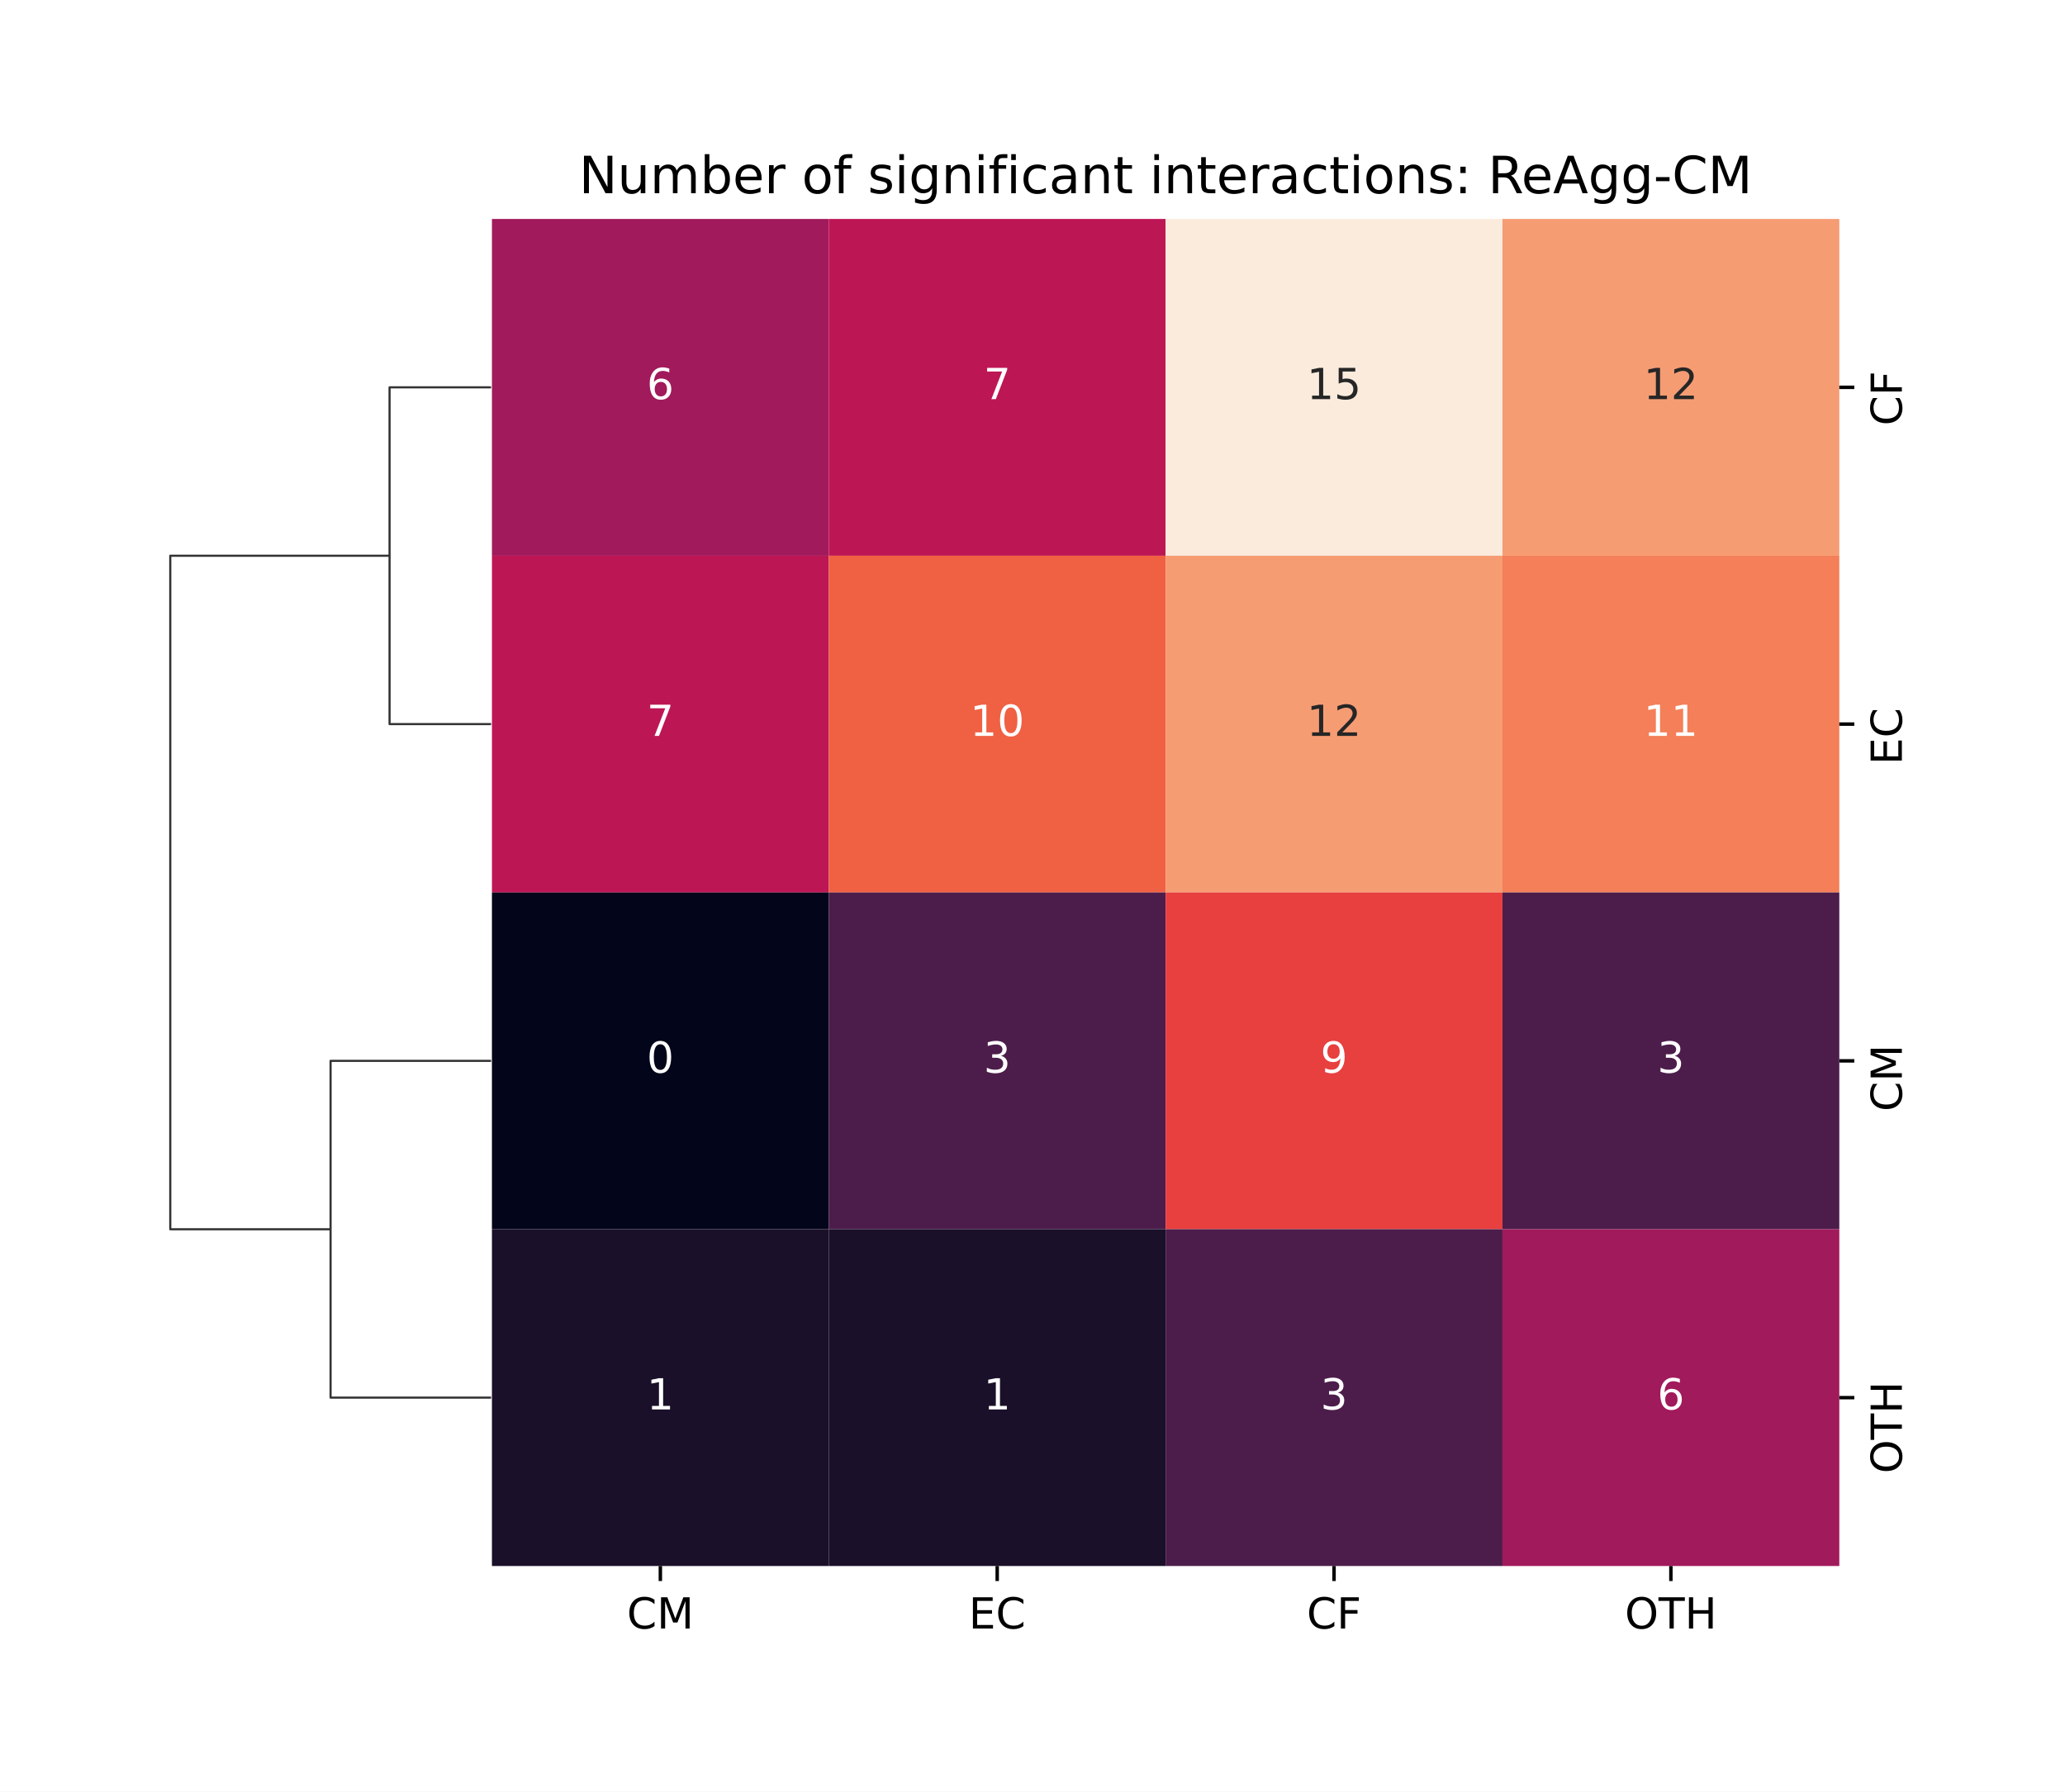
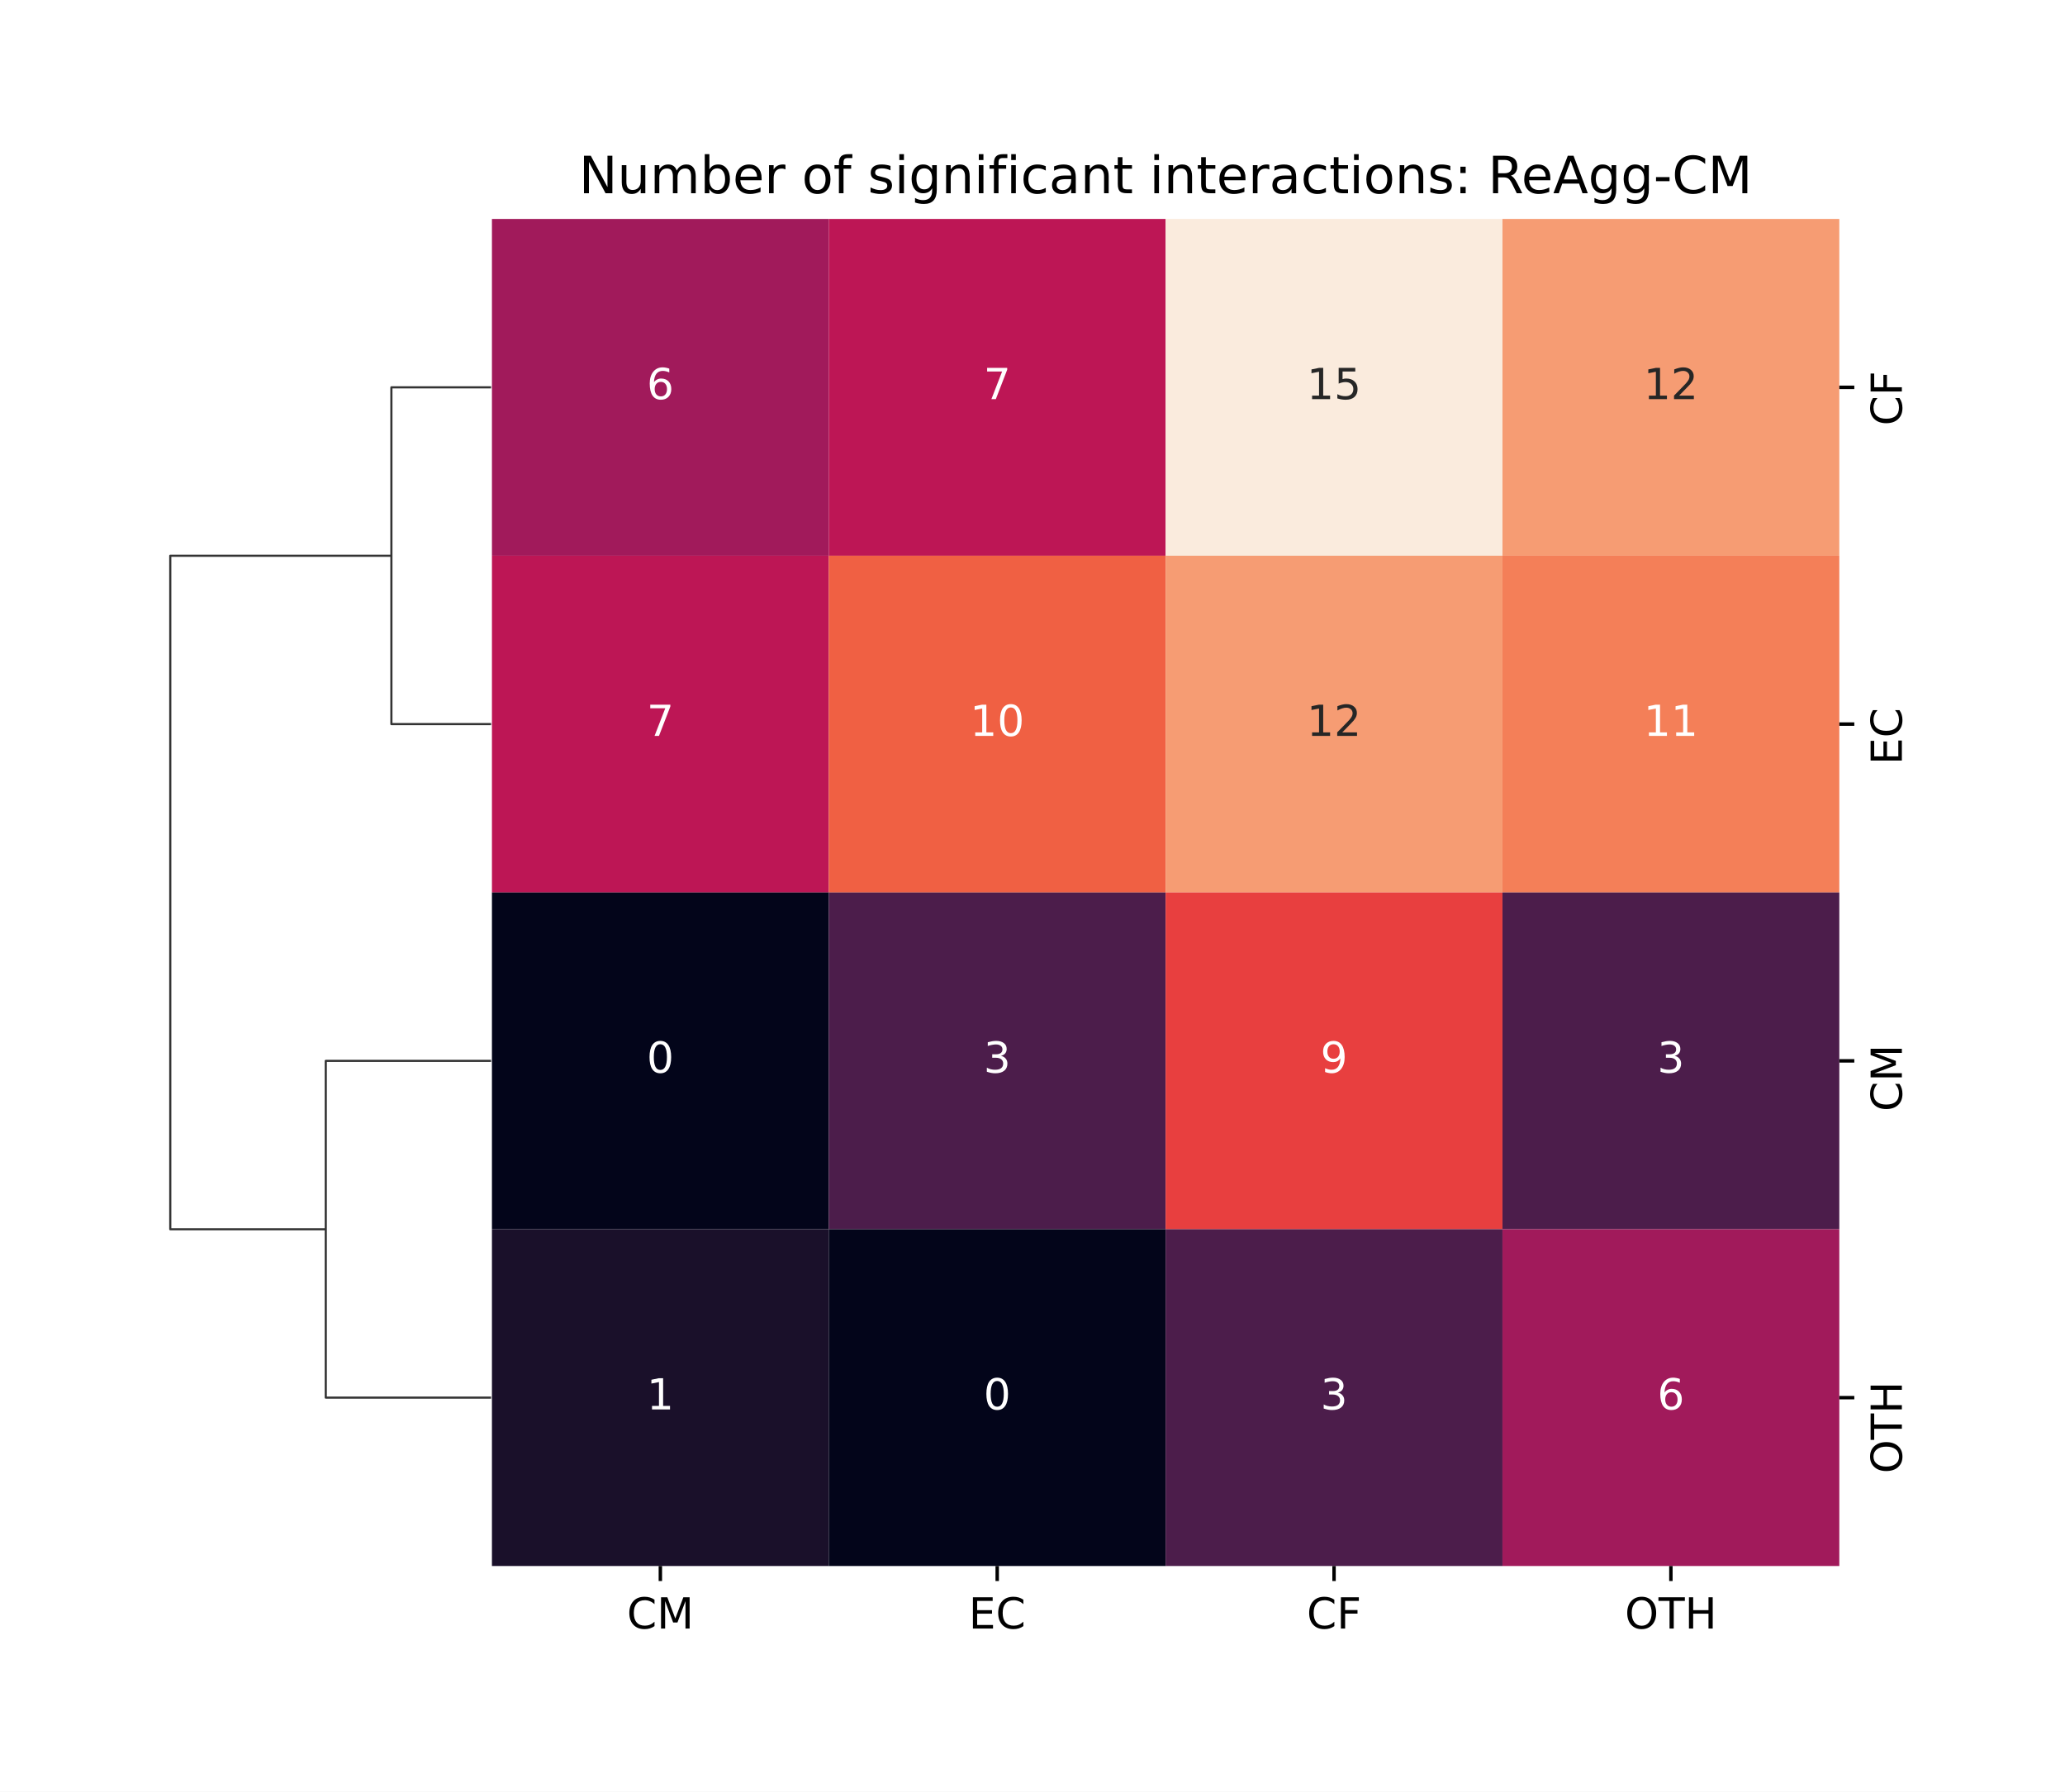
<svg xmlns="http://www.w3.org/2000/svg" xmlns:xlink="http://www.w3.org/1999/xlink" width="481.998pt" height="418.292pt" viewBox="0 0 481.998 418.292" version="1.1">
  <defs>
    <style type="text/css">*{stroke-linejoin: round; stroke-linecap: butt}</style>
  </defs>
  <g id="figure_1">
    <g id="patch_1">
      <path d="M 0 418.292  L 481.998 418.292  L 481.998 0  L 0 0  z " style="fill: #ffffff" />
    </g>
    <g id="axes_1">
      <g id="LineCollection_1">
-         <path d="M 114.624 90.43  L 90.93 90.43  L 90.93 169.054  L 114.624 169.054  " clip-path="url(#p1b83567f0e)" style="fill: none; stroke: #333333; stroke-width: 0.5" />
-         <path d="M 114.624 247.678  L 77.161 247.678  L 77.161 326.302  L 114.624 326.302  " clip-path="url(#p1b83567f0e)" style="fill: none; stroke: #333333; stroke-width: 0.5" />
-         <path d="M 90.93 129.742  L 39.744 129.742  L 39.744 286.99  L 77.161 286.99  " clip-path="url(#p1b83567f0e)" style="fill: none; stroke: #333333; stroke-width: 0.5" />
+         <path d="M 114.624 90.43  L 91.357 90.43  L 91.357 169.054  L 114.624 169.054  " clip-path="url(#p59af580eae)" style="fill: none; stroke: #333333; stroke-width: 0.5" />
+         <path d="M 114.624 247.678  L 76.04 247.678  L 76.04 326.302  L 114.624 326.302  " clip-path="url(#p59af580eae)" style="fill: none; stroke: #333333; stroke-width: 0.5" />
+         <path d="M 91.357 129.742  L 39.744 129.742  L 39.744 286.99  L 76.04 286.99  " clip-path="url(#p59af580eae)" style="fill: none; stroke: #333333; stroke-width: 0.5" />
      </g>
    </g>
    <g id="axes_2">
      <g id="patch_2">
        <path d="M 114.824 365.614  L 429.32 365.614  L 429.32 51.118  L 114.824 51.118  z " style="fill: #ffffff" />
      </g>
      <g id="QuadMesh_1">
-         <path d="M 114.824 51.118  L 193.448 51.118  L 193.448 129.742  L 114.824 129.742  L 114.824 51.118  " clip-path="url(#p872c379350)" style="fill: #a11a5b" />
-         <path d="M 193.448 51.118  L 272.072 51.118  L 272.072 129.742  L 193.448 129.742  L 193.448 51.118  " clip-path="url(#p872c379350)" style="fill: #bd1655" />
-         <path d="M 272.072 51.118  L 350.696 51.118  L 350.696 129.742  L 272.072 129.742  L 272.072 51.118  " clip-path="url(#p872c379350)" style="fill: #faebdd" />
-         <path d="M 350.696 51.118  L 429.32 51.118  L 429.32 129.742  L 350.696 129.742  L 350.696 51.118  " clip-path="url(#p872c379350)" style="fill: #f69c73" />
-         <path d="M 114.824 129.742  L 193.448 129.742  L 193.448 208.366  L 114.824 208.366  L 114.824 129.742  " clip-path="url(#p872c379350)" style="fill: #bd1655" />
-         <path d="M 193.448 129.742  L 272.072 129.742  L 272.072 208.366  L 193.448 208.366  L 193.448 129.742  " clip-path="url(#p872c379350)" style="fill: #f06043" />
-         <path d="M 272.072 129.742  L 350.696 129.742  L 350.696 208.366  L 272.072 208.366  L 272.072 129.742  " clip-path="url(#p872c379350)" style="fill: #f69c73" />
-         <path d="M 350.696 129.742  L 429.32 129.742  L 429.32 208.366  L 350.696 208.366  L 350.696 129.742  " clip-path="url(#p872c379350)" style="fill: #f47f58" />
-         <path d="M 114.824 208.366  L 193.448 208.366  L 193.448 286.99  L 114.824 286.99  L 114.824 208.366  " clip-path="url(#p872c379350)" style="fill: #03051a" />
-         <path d="M 193.448 208.366  L 272.072 208.366  L 272.072 286.99  L 193.448 286.99  L 193.448 208.366  " clip-path="url(#p872c379350)" style="fill: #4c1d4b" />
-         <path d="M 272.072 208.366  L 350.696 208.366  L 350.696 286.99  L 272.072 286.99  L 272.072 208.366  " clip-path="url(#p872c379350)" style="fill: #e83f3f" />
-         <path d="M 350.696 208.366  L 429.32 208.366  L 429.32 286.99  L 350.696 286.99  L 350.696 208.366  " clip-path="url(#p872c379350)" style="fill: #4c1d4b" />
-         <path d="M 114.824 286.99  L 193.448 286.99  L 193.448 365.614  L 114.824 365.614  L 114.824 286.99  " clip-path="url(#p872c379350)" style="fill: #1a102a" />
-         <path d="M 193.448 286.99  L 272.072 286.99  L 272.072 365.614  L 193.448 365.614  L 193.448 286.99  " clip-path="url(#p872c379350)" style="fill: #1a102a" />
-         <path d="M 272.072 286.99  L 350.696 286.99  L 350.696 365.614  L 272.072 365.614  L 272.072 286.99  " clip-path="url(#p872c379350)" style="fill: #4c1d4b" />
-         <path d="M 350.696 286.99  L 429.32 286.99  L 429.32 365.614  L 350.696 365.614  L 350.696 286.99  " clip-path="url(#p872c379350)" style="fill: #a11a5b" />
+         <path d="M 114.824 51.118  L 193.448 51.118  L 193.448 129.742  L 114.824 129.742  L 114.824 51.118  " clip-path="url(#pcf50cc853c)" style="fill: #a11a5b" />
+         <path d="M 193.448 51.118  L 272.072 51.118  L 272.072 129.742  L 193.448 129.742  L 193.448 51.118  " clip-path="url(#pcf50cc853c)" style="fill: #bd1655" />
+         <path d="M 272.072 51.118  L 350.696 51.118  L 350.696 129.742  L 272.072 129.742  L 272.072 51.118  " clip-path="url(#pcf50cc853c)" style="fill: #faebdd" />
+         <path d="M 350.696 51.118  L 429.32 51.118  L 429.32 129.742  L 350.696 129.742  L 350.696 51.118  " clip-path="url(#pcf50cc853c)" style="fill: #f69c73" />
+         <path d="M 114.824 129.742  L 193.448 129.742  L 193.448 208.366  L 114.824 208.366  L 114.824 129.742  " clip-path="url(#pcf50cc853c)" style="fill: #bd1655" />
+         <path d="M 193.448 129.742  L 272.072 129.742  L 272.072 208.366  L 193.448 208.366  L 193.448 129.742  " clip-path="url(#pcf50cc853c)" style="fill: #f06043" />
+         <path d="M 272.072 129.742  L 350.696 129.742  L 350.696 208.366  L 272.072 208.366  L 272.072 129.742  " clip-path="url(#pcf50cc853c)" style="fill: #f69c73" />
+         <path d="M 350.696 129.742  L 429.32 129.742  L 429.32 208.366  L 350.696 208.366  L 350.696 129.742  " clip-path="url(#pcf50cc853c)" style="fill: #f47f58" />
+         <path d="M 114.824 208.366  L 193.448 208.366  L 193.448 286.99  L 114.824 286.99  L 114.824 208.366  " clip-path="url(#pcf50cc853c)" style="fill: #03051a" />
+         <path d="M 193.448 208.366  L 272.072 208.366  L 272.072 286.99  L 193.448 286.99  L 193.448 208.366  " clip-path="url(#pcf50cc853c)" style="fill: #4c1d4b" />
+         <path d="M 272.072 208.366  L 350.696 208.366  L 350.696 286.99  L 272.072 286.99  L 272.072 208.366  " clip-path="url(#pcf50cc853c)" style="fill: #e83f3f" />
+         <path d="M 350.696 208.366  L 429.32 208.366  L 429.32 286.99  L 350.696 286.99  L 350.696 208.366  " clip-path="url(#pcf50cc853c)" style="fill: #4c1d4b" />
+         <path d="M 114.824 286.99  L 193.448 286.99  L 193.448 365.614  L 114.824 365.614  L 114.824 286.99  " clip-path="url(#pcf50cc853c)" style="fill: #1a102a" />
+         <path d="M 193.448 286.99  L 272.072 286.99  L 272.072 365.614  L 193.448 365.614  L 193.448 286.99  " clip-path="url(#pcf50cc853c)" style="fill: #03051a" />
+         <path d="M 272.072 286.99  L 350.696 286.99  L 350.696 365.614  L 272.072 365.614  L 272.072 286.99  " clip-path="url(#pcf50cc853c)" style="fill: #4c1d4b" />
+         <path d="M 350.696 286.99  L 429.32 286.99  L 429.32 365.614  L 350.696 365.614  L 350.696 286.99  " clip-path="url(#pcf50cc853c)" style="fill: #a11a5b" />
      </g>
      <g id="matplotlib.axis_1">
        <g id="xtick_1">
          <g id="line2d_1">
            <defs>
-               <path id="m29725680cc" d="M 0 0  L 0 3.5  " style="stroke: #000000; stroke-width: 0.8" />
+               <path id="me52cdd9008" d="M 0 0  L 0 3.5  " style="stroke: #000000; stroke-width: 0.8" />
            </defs>
            <g>
-               <use xlink:href="#m29725680cc" x="154.136" y="365.614" style="stroke: #000000; stroke-width: 0.8" />
+               <use xlink:href="#me52cdd9008" x="154.136" y="365.614" style="stroke: #000000; stroke-width: 0.8" />
            </g>
          </g>
          <g id="text_1">
            <text style="font-size: 10px; font-family: 'DejaVu Sans', 'Bitstream Vera Sans', 'Computer Modern Sans Serif', 'Lucida Grande', 'Verdana', 'Geneva', 'Lucid', 'Arial', 'Helvetica', 'Avant Garde', sans-serif; text-anchor: middle" x="154.136" y="380.213" transform="rotate(-0 154.136 380.2126)">CM</text>
          </g>
        </g>
        <g id="xtick_2">
          <g id="line2d_2">
            <g>
-               <use xlink:href="#m29725680cc" x="232.76" y="365.614" style="stroke: #000000; stroke-width: 0.8" />
+               <use xlink:href="#me52cdd9008" x="232.76" y="365.614" style="stroke: #000000; stroke-width: 0.8" />
            </g>
          </g>
          <g id="text_2">
            <text style="font-size: 10px; font-family: 'DejaVu Sans', 'Bitstream Vera Sans', 'Computer Modern Sans Serif', 'Lucida Grande', 'Verdana', 'Geneva', 'Lucid', 'Arial', 'Helvetica', 'Avant Garde', sans-serif; text-anchor: middle" x="232.76" y="380.213" transform="rotate(-0 232.76 380.2126)">EC</text>
          </g>
        </g>
        <g id="xtick_3">
          <g id="line2d_3">
            <g>
-               <use xlink:href="#m29725680cc" x="311.384" y="365.614" style="stroke: #000000; stroke-width: 0.8" />
+               <use xlink:href="#me52cdd9008" x="311.384" y="365.614" style="stroke: #000000; stroke-width: 0.8" />
            </g>
          </g>
          <g id="text_3">
            <text style="font-size: 10px; font-family: 'DejaVu Sans', 'Bitstream Vera Sans', 'Computer Modern Sans Serif', 'Lucida Grande', 'Verdana', 'Geneva', 'Lucid', 'Arial', 'Helvetica', 'Avant Garde', sans-serif; text-anchor: middle" x="311.384" y="380.213" transform="rotate(-0 311.384 380.2126)">CF</text>
          </g>
        </g>
        <g id="xtick_4">
          <g id="line2d_4">
            <g>
-               <use xlink:href="#m29725680cc" x="390.008" y="365.614" style="stroke: #000000; stroke-width: 0.8" />
+               <use xlink:href="#me52cdd9008" x="390.008" y="365.614" style="stroke: #000000; stroke-width: 0.8" />
            </g>
          </g>
          <g id="text_4">
            <text style="font-size: 10px; font-family: 'DejaVu Sans', 'Bitstream Vera Sans', 'Computer Modern Sans Serif', 'Lucida Grande', 'Verdana', 'Geneva', 'Lucid', 'Arial', 'Helvetica', 'Avant Garde', sans-serif; text-anchor: middle" x="390.008" y="380.213" transform="rotate(-0 390.008 380.2126)">OTH</text>
          </g>
        </g>
      </g>
      <g id="matplotlib.axis_2">
        <g id="ytick_1">
          <g id="line2d_5">
            <defs>
-               <path id="m421d0e8763" d="M 0 0  L 3.5 0  " style="stroke: #000000; stroke-width: 0.8" />
+               <path id="m380c21c016" d="M 0 0  L 3.5 0  " style="stroke: #000000; stroke-width: 0.8" />
            </defs>
            <g>
-               <use xlink:href="#m421d0e8763" x="429.32" y="90.43" style="stroke: #000000; stroke-width: 0.8" />
+               <use xlink:href="#m380c21c016" x="429.32" y="90.43" style="stroke: #000000; stroke-width: 0.8" />
            </g>
          </g>
          <g id="text_5">
            <text style="font-size: 10px; font-family: 'DejaVu Sans', 'Bitstream Vera Sans', 'Computer Modern Sans Serif', 'Lucida Grande', 'Verdana', 'Geneva', 'Lucid', 'Arial', 'Helvetica', 'Avant Garde', sans-serif" transform="translate(443.9184 99.36528) rotate(-90)">CF</text>
          </g>
        </g>
        <g id="ytick_2">
          <g id="line2d_6">
            <g>
-               <use xlink:href="#m421d0e8763" x="429.32" y="169.054" style="stroke: #000000; stroke-width: 0.8" />
+               <use xlink:href="#m380c21c016" x="429.32" y="169.054" style="stroke: #000000; stroke-width: 0.8" />
            </g>
          </g>
          <g id="text_6">
            <text style="font-size: 10px; font-family: 'DejaVu Sans', 'Bitstream Vera Sans', 'Computer Modern Sans Serif', 'Lucida Grande', 'Verdana', 'Geneva', 'Lucid', 'Arial', 'Helvetica', 'Avant Garde', sans-serif" transform="translate(443.9184 178.5565) rotate(-90)">EC</text>
          </g>
        </g>
        <g id="ytick_3">
          <g id="line2d_7">
            <g>
-               <use xlink:href="#m421d0e8763" x="429.32" y="247.678" style="stroke: #000000; stroke-width: 0.8" />
+               <use xlink:href="#m380c21c016" x="429.32" y="247.678" style="stroke: #000000; stroke-width: 0.8" />
            </g>
          </g>
          <g id="text_7">
            <text style="font-size: 10px; font-family: 'DejaVu Sans', 'Bitstream Vera Sans', 'Computer Modern Sans Serif', 'Lucida Grande', 'Verdana', 'Geneva', 'Lucid', 'Arial', 'Helvetica', 'Avant Garde', sans-serif" transform="translate(443.9184 259.4898) rotate(-90)">CM</text>
          </g>
        </g>
        <g id="ytick_4">
          <g id="line2d_8">
            <g>
-               <use xlink:href="#m421d0e8763" x="429.32" y="326.302" style="stroke: #000000; stroke-width: 0.8" />
+               <use xlink:href="#m380c21c016" x="429.32" y="326.302" style="stroke: #000000; stroke-width: 0.8" />
            </g>
          </g>
          <g id="text_8">
            <text style="font-size: 10px; font-family: 'DejaVu Sans', 'Bitstream Vera Sans', 'Computer Modern Sans Serif', 'Lucida Grande', 'Verdana', 'Geneva', 'Lucid', 'Arial', 'Helvetica', 'Avant Garde', sans-serif" transform="translate(443.9184 344.0029) rotate(-90)">OTH</text>
          </g>
        </g>
      </g>
      <g id="text_9">
        <text style="font-size: 10px; font-family: 'DejaVu Sans', 'Bitstream Vera Sans', 'Computer Modern Sans Serif', 'Lucida Grande', 'Verdana', 'Geneva', 'Lucid', 'Arial', 'Helvetica', 'Avant Garde', sans-serif; text-anchor: middle; fill: #ffffff" x="154.136" y="93.189" transform="rotate(-0 154.136 93.1895)">6</text>
      </g>
      <g id="text_10">
        <text style="font-size: 10px; font-family: 'DejaVu Sans', 'Bitstream Vera Sans', 'Computer Modern Sans Serif', 'Lucida Grande', 'Verdana', 'Geneva', 'Lucid', 'Arial', 'Helvetica', 'Avant Garde', sans-serif; text-anchor: middle; fill: #ffffff" x="232.76" y="93.189" transform="rotate(-0 232.76 93.1895)">7</text>
      </g>
      <g id="text_11">
        <text style="font-size: 10px; font-family: 'DejaVu Sans', 'Bitstream Vera Sans', 'Computer Modern Sans Serif', 'Lucida Grande', 'Verdana', 'Geneva', 'Lucid', 'Arial', 'Helvetica', 'Avant Garde', sans-serif; text-anchor: middle; fill: #262626" x="311.384" y="93.189" transform="rotate(-0 311.384 93.1895)">15</text>
      </g>
      <g id="text_12">
        <text style="font-size: 10px; font-family: 'DejaVu Sans', 'Bitstream Vera Sans', 'Computer Modern Sans Serif', 'Lucida Grande', 'Verdana', 'Geneva', 'Lucid', 'Arial', 'Helvetica', 'Avant Garde', sans-serif; text-anchor: middle; fill: #262626" x="390.008" y="93.189" transform="rotate(-0 390.008 93.1895)">12</text>
      </g>
      <g id="text_13">
        <text style="font-size: 10px; font-family: 'DejaVu Sans', 'Bitstream Vera Sans', 'Computer Modern Sans Serif', 'Lucida Grande', 'Verdana', 'Geneva', 'Lucid', 'Arial', 'Helvetica', 'Avant Garde', sans-serif; text-anchor: middle; fill: #ffffff" x="154.136" y="171.814" transform="rotate(-0 154.136 171.8135)">7</text>
      </g>
      <g id="text_14">
        <text style="font-size: 10px; font-family: 'DejaVu Sans', 'Bitstream Vera Sans', 'Computer Modern Sans Serif', 'Lucida Grande', 'Verdana', 'Geneva', 'Lucid', 'Arial', 'Helvetica', 'Avant Garde', sans-serif; text-anchor: middle; fill: #ffffff" x="232.76" y="171.814" transform="rotate(-0 232.76 171.8135)">10</text>
      </g>
      <g id="text_15">
        <text style="font-size: 10px; font-family: 'DejaVu Sans', 'Bitstream Vera Sans', 'Computer Modern Sans Serif', 'Lucida Grande', 'Verdana', 'Geneva', 'Lucid', 'Arial', 'Helvetica', 'Avant Garde', sans-serif; text-anchor: middle; fill: #262626" x="311.384" y="171.814" transform="rotate(-0 311.384 171.8135)">12</text>
      </g>
      <g id="text_16">
        <text style="font-size: 10px; font-family: 'DejaVu Sans', 'Bitstream Vera Sans', 'Computer Modern Sans Serif', 'Lucida Grande', 'Verdana', 'Geneva', 'Lucid', 'Arial', 'Helvetica', 'Avant Garde', sans-serif; text-anchor: middle; fill: #ffffff" x="390.008" y="171.814" transform="rotate(-0 390.008 171.8135)">11</text>
      </g>
      <g id="text_17">
        <text style="font-size: 10px; font-family: 'DejaVu Sans', 'Bitstream Vera Sans', 'Computer Modern Sans Serif', 'Lucida Grande', 'Verdana', 'Geneva', 'Lucid', 'Arial', 'Helvetica', 'Avant Garde', sans-serif; text-anchor: middle; fill: #ffffff" x="154.136" y="250.438" transform="rotate(-0 154.136 250.4375)">0</text>
      </g>
      <g id="text_18">
        <text style="font-size: 10px; font-family: 'DejaVu Sans', 'Bitstream Vera Sans', 'Computer Modern Sans Serif', 'Lucida Grande', 'Verdana', 'Geneva', 'Lucid', 'Arial', 'Helvetica', 'Avant Garde', sans-serif; text-anchor: middle; fill: #ffffff" x="232.76" y="250.438" transform="rotate(-0 232.76 250.4375)">3</text>
      </g>
      <g id="text_19">
        <text style="font-size: 10px; font-family: 'DejaVu Sans', 'Bitstream Vera Sans', 'Computer Modern Sans Serif', 'Lucida Grande', 'Verdana', 'Geneva', 'Lucid', 'Arial', 'Helvetica', 'Avant Garde', sans-serif; text-anchor: middle; fill: #ffffff" x="311.384" y="250.438" transform="rotate(-0 311.384 250.4375)">9</text>
      </g>
      <g id="text_20">
        <text style="font-size: 10px; font-family: 'DejaVu Sans', 'Bitstream Vera Sans', 'Computer Modern Sans Serif', 'Lucida Grande', 'Verdana', 'Geneva', 'Lucid', 'Arial', 'Helvetica', 'Avant Garde', sans-serif; text-anchor: middle; fill: #ffffff" x="390.008" y="250.438" transform="rotate(-0 390.008 250.4375)">3</text>
      </g>
      <g id="text_21">
        <text style="font-size: 10px; font-family: 'DejaVu Sans', 'Bitstream Vera Sans', 'Computer Modern Sans Serif', 'Lucida Grande', 'Verdana', 'Geneva', 'Lucid', 'Arial', 'Helvetica', 'Avant Garde', sans-serif; text-anchor: middle; fill: #ffffff" x="154.136" y="329.062" transform="rotate(-0 154.136 329.0615)">1</text>
      </g>
      <g id="text_22">
-         <text style="font-size: 10px; font-family: 'DejaVu Sans', 'Bitstream Vera Sans', 'Computer Modern Sans Serif', 'Lucida Grande', 'Verdana', 'Geneva', 'Lucid', 'Arial', 'Helvetica', 'Avant Garde', sans-serif; text-anchor: middle; fill: #ffffff" x="232.76" y="329.062" transform="rotate(-0 232.76 329.0615)">1</text>
+         <text style="font-size: 10px; font-family: 'DejaVu Sans', 'Bitstream Vera Sans', 'Computer Modern Sans Serif', 'Lucida Grande', 'Verdana', 'Geneva', 'Lucid', 'Arial', 'Helvetica', 'Avant Garde', sans-serif; text-anchor: middle; fill: #ffffff" x="232.76" y="329.062" transform="rotate(-0 232.76 329.0615)">0</text>
      </g>
      <g id="text_23">
        <text style="font-size: 10px; font-family: 'DejaVu Sans', 'Bitstream Vera Sans', 'Computer Modern Sans Serif', 'Lucida Grande', 'Verdana', 'Geneva', 'Lucid', 'Arial', 'Helvetica', 'Avant Garde', sans-serif; text-anchor: middle; fill: #ffffff" x="311.384" y="329.062" transform="rotate(-0 311.384 329.0615)">3</text>
      </g>
      <g id="text_24">
        <text style="font-size: 10px; font-family: 'DejaVu Sans', 'Bitstream Vera Sans', 'Computer Modern Sans Serif', 'Lucida Grande', 'Verdana', 'Geneva', 'Lucid', 'Arial', 'Helvetica', 'Avant Garde', sans-serif; text-anchor: middle; fill: #ffffff" x="390.008" y="329.062" transform="rotate(-0 390.008 329.0615)">6</text>
      </g>
      <g id="text_25">
        <text style="font-size: 12px; font-family: 'DejaVu Sans', 'Bitstream Vera Sans', 'Computer Modern Sans Serif', 'Lucida Grande', 'Verdana', 'Geneva', 'Lucid', 'Arial', 'Helvetica', 'Avant Garde', sans-serif; text-anchor: middle" x="272.072" y="45.118" transform="rotate(-0 272.072 45.11812)">Number of significant interactions: ReAgg-CM</text>
      </g>
    </g>
  </g>
  <defs>
-     <clipPath id="p1b83567f0e">
+     <clipPath id="p59af580eae">
      <rect x="36" y="51.118" width="78.624" height="314.496" />
    </clipPath>
-     <clipPath id="p872c379350">
+     <clipPath id="pcf50cc853c">
      <rect x="114.824" y="51.118" width="314.496" height="314.496" />
    </clipPath>
  </defs>
</svg>
